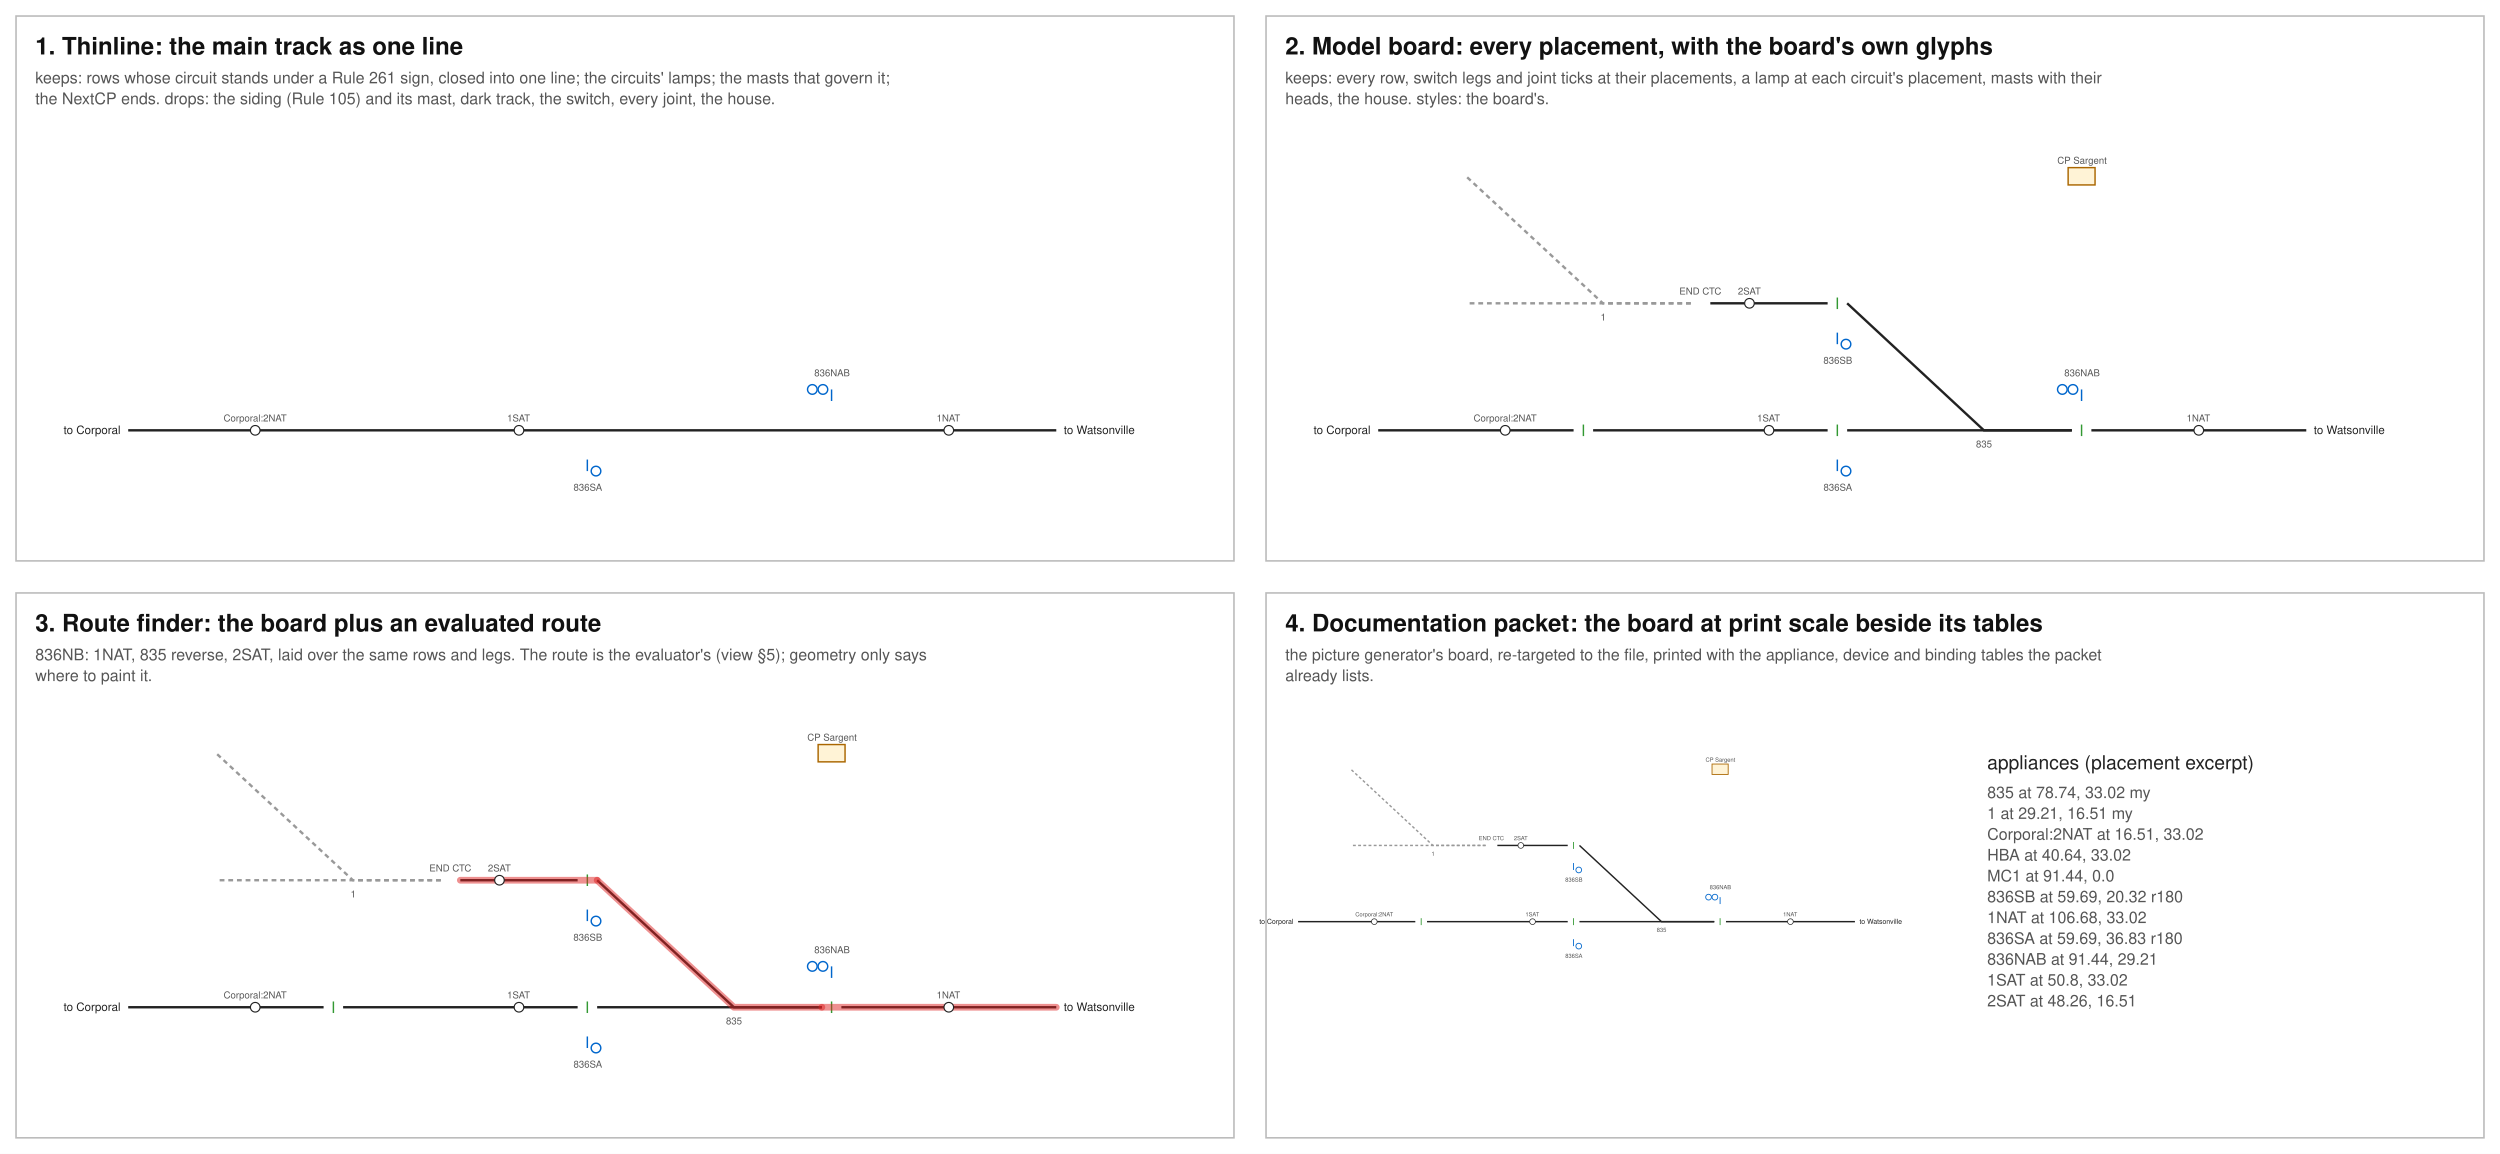
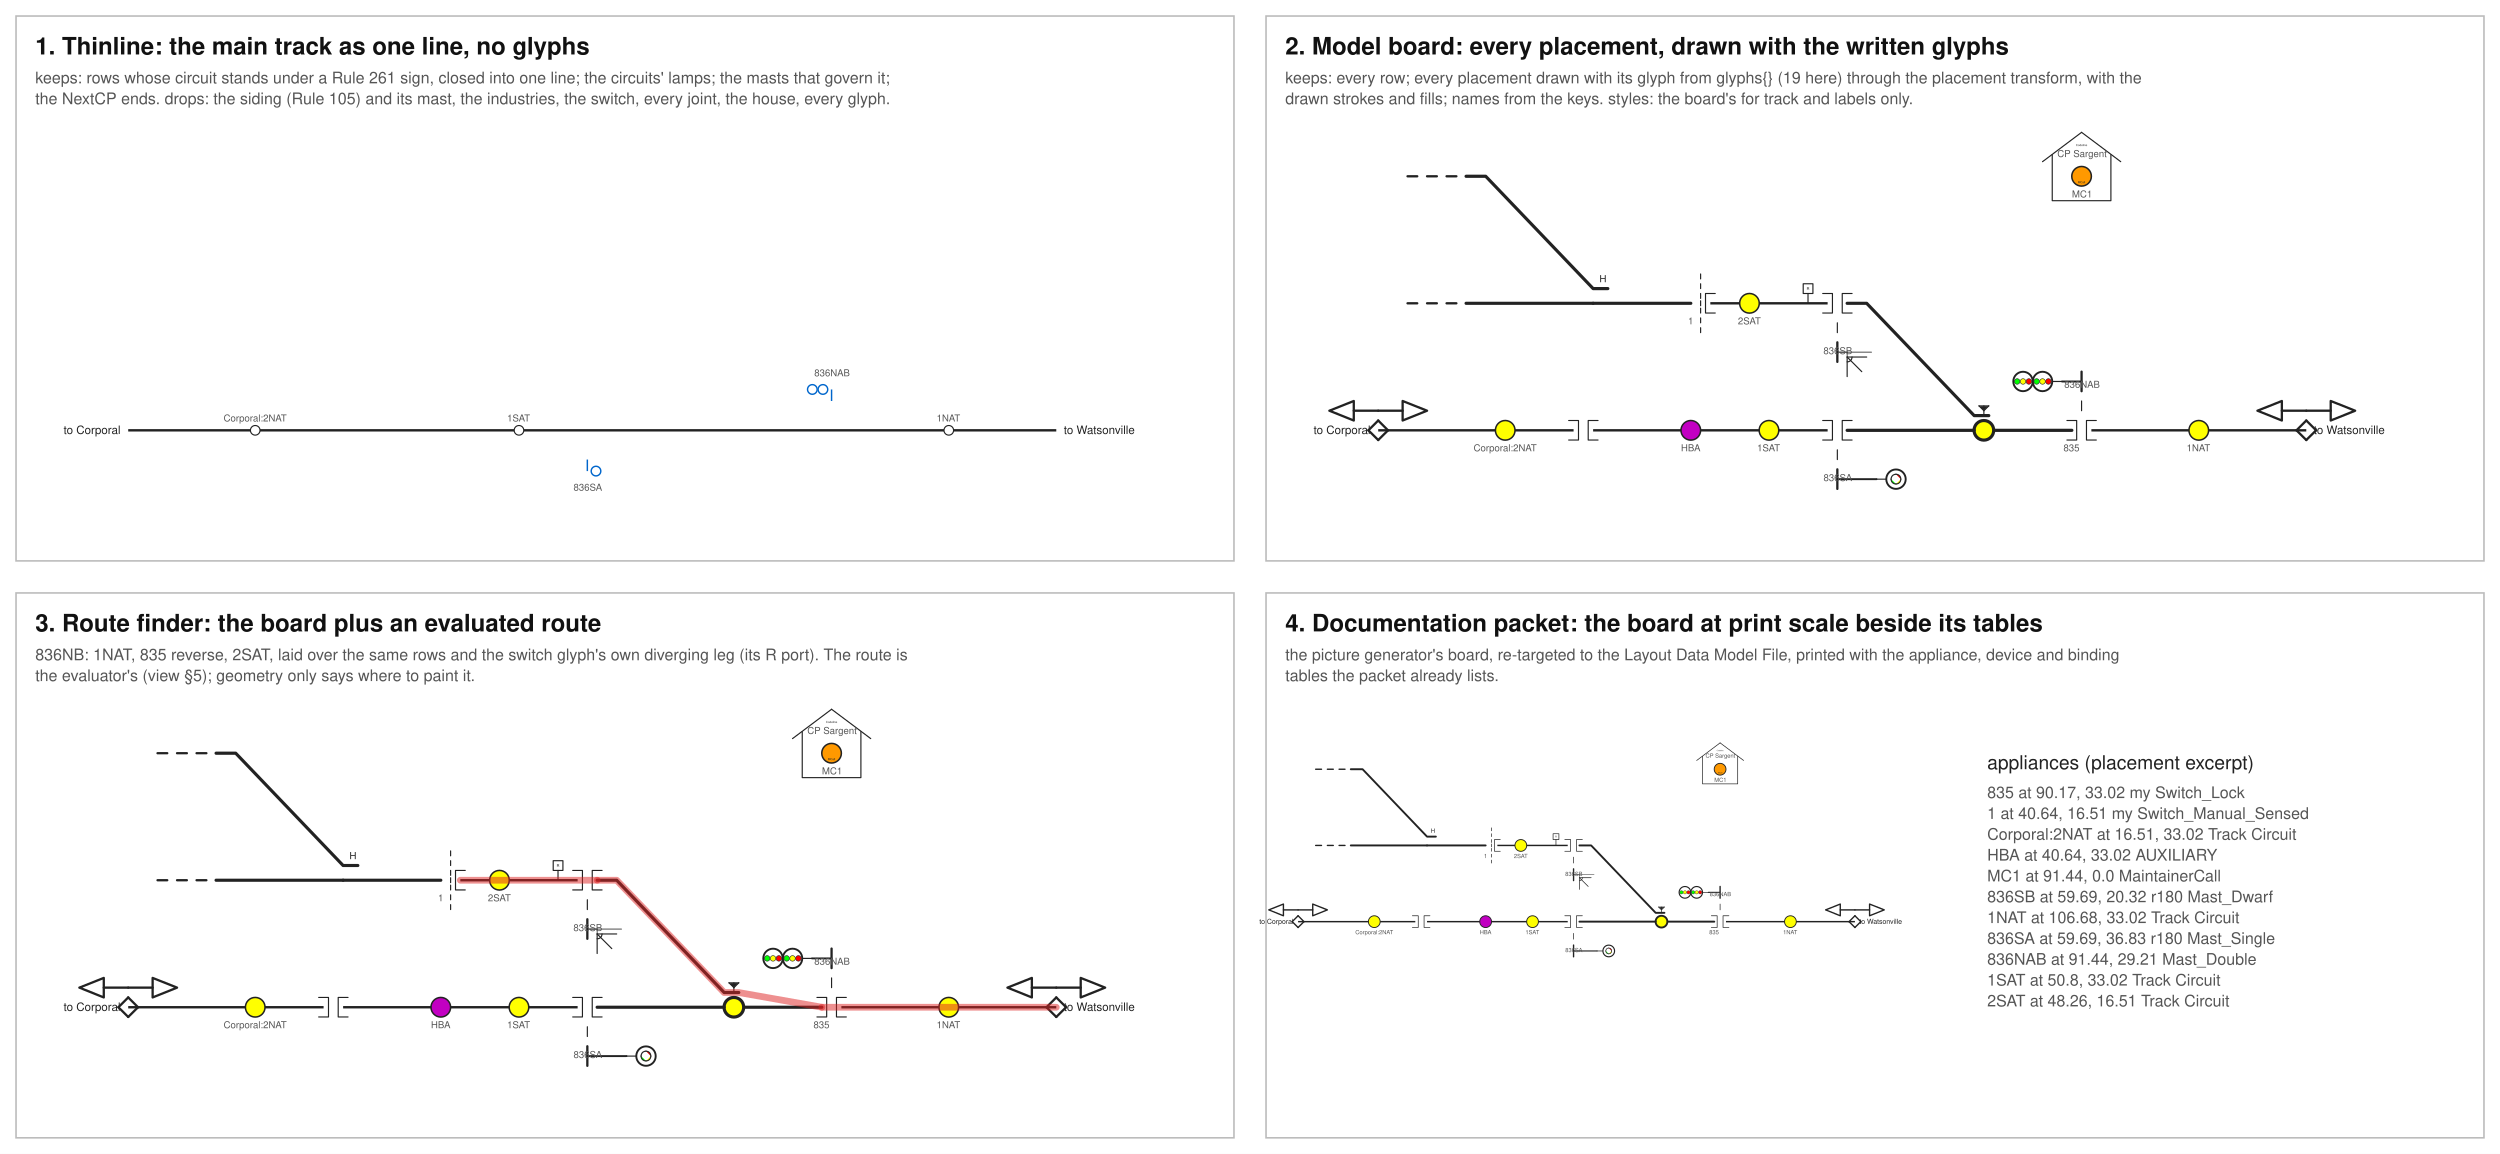
<svg xmlns="http://www.w3.org/2000/svg" width="1560" height="720" viewBox="0 0 1560 720">
  <style>
  text { font-family: Helvetica, Arial, sans-serif; }
  .t { font-size: 12px; fill: #222; }
  .s { font-size: 10px; fill: #555; }
  .h { font-size: 15px; font-weight: bold; fill: #111; }
  .track { stroke: #222; stroke-width: 2.5; fill: none; }
  .dark { stroke: #999; stroke-width: 2.5; stroke-dasharray: 5 4; fill: none; }
  .frame { stroke: #c33; stroke-width: 1; fill: none; stroke-dasharray: 3 3; }
  .glyph { stroke: #06c; stroke-width: 1.5; fill: none; }
  .port { fill: #06c; }
  .house { stroke: #a60; stroke-width: 1.5; fill: #fff3d6; }
  .marker { stroke: #393; stroke-width: 1.5; fill: #fff; }
  .mk { font-size: 9px; fill: #393; font-weight: bold; }
  .lamp { stroke: #222; stroke-width: 1.2; fill: #fff; }
  .route { stroke: #d22; stroke-width: 7; fill: none; opacity: .5; stroke-linecap: round; stroke-linejoin: round; }
  .panel { stroke: #bbb; fill: #fff; }
+   .g { stroke: #222; stroke-width: 1.2; fill: none; stroke-linecap: round; stroke-linejoin: round; }
+   .gf { stroke: #aaa; stroke-width: 1; fill: none; stroke-linecap: round; stroke-linejoin: round; }
</style>
  <rect width="100%" height="100%" fill="white" />
  <g transform="translate(10,10)">
    <rect class="panel" width="760" height="340" />
-     <text class="h" x="12" y="24">1. Thinline: the main track as one line</text>
+     <text class="h" x="12" y="24">1. Thinline: the main track as one line, no glyphs</text>
    <text class="s" x="12" y="42">keeps: rows whose circuit stands under a Rule 261 sign, closed into one line; the circuits' lamps; the masts that govern it;</text>
-     <text class="s" x="12" y="55">the NextCP ends. drops: the siding (Rule 105) and its mast, dark track, the switch, every joint, the house.</text>
+     <text class="s" x="12" y="55">the NextCP ends. drops: the siding (Rule 105) and its mast, the industries, the switch, every joint, the house, every glyph.</text>
    <g transform="translate(70,100) scale(0.6)">
      <polyline class="track" points="0.0,264.2 965.2,264.2" />
      <circle class="lamp" cx="132.1" cy="264.2" r="5" />
      <text class="s" x="132" y="255" text-anchor="middle">Corporal:2NAT</text>
      <circle class="lamp" cx="406.4" cy="264.2" r="5" />
      <text class="s" x="406" y="255" text-anchor="middle">1SAT</text>
      <circle class="lamp" cx="853.4" cy="264.2" r="5" />
      <text class="s" x="853" y="255" text-anchor="middle">1NAT</text>
      <line class="glyph" x1="477.5" y1="294.6" x2="477.5" y2="306.6" />
      <circle class="glyph" cx="486.5" cy="306.6" r="5" />
      <text class="s" x="478" y="327" text-anchor="middle">836SA</text>
      <line class="glyph" x1="731.5" y1="233.7" x2="731.5" y2="221.7" />
      <circle class="glyph" cx="722.5" cy="221.7" r="5" />
      <circle class="glyph" cx="711.5" cy="221.7" r="5" />
      <text class="s" x="732" y="208" text-anchor="middle">836NAB</text>
      <text class="t" x="973" y="268" text-anchor="start">to Watsonville</text>
      <text class="t" x="-8" y="268" text-anchor="end">to Corporal</text>
    </g>
  </g>
  <g transform="translate(790,10)">
    <rect class="panel" width="760" height="340" />
-     <text class="h" x="12" y="24">2. Model board: every placement, with the board's own glyphs</text>
-     <text class="s" x="12" y="42">keeps: every row, switch legs and joint ticks at their placements, a lamp at each circuit's placement, masts with their</text>
-     <text class="s" x="12" y="55">heads, the house. styles: the board's.</text>
+     <text class="h" x="12" y="24">2. Model board: every placement, drawn with the written glyphs</text>
+     <text class="s" x="12" y="42">keeps: every row; every placement drawn with its glyph from glyphs{} (19 here) through the placement transform, with the</text>
+     <text class="s" x="12" y="55">drawn strokes and fills; names from the keys. styles: the board's for track and labels only.</text>
    <g transform="translate(70,100) scale(0.6)">
      <polyline class="track" points="741.7,264.2 965.2,264.2" />
      <polyline class="track" points="345.4,132.1 467.4,132.1" />
      <polyline class="track" points="223.5,264.2 467.4,264.2" />
      <polyline class="track" points="0.0,264.2 203.2,264.2" />
-       <polyline class="track" points="721.4,264.2 487.7,264.2" />
-       <polyline class="track" points="721.4,264.2 629.9,264.2 487.7,132.1" />
-       <text class="s" x="630" y="282" text-anchor="middle">835</text>
-       <polyline class="dark" points="325.1,132.1 91.4,132.1" />
-       <polyline class="dark" points="325.1,132.1 233.7,132.1 91.4,0.0" />
-       <text class="s" x="234" y="150" text-anchor="middle">1</text>
-       <line class="marker" x1="731.5" y1="258.2" x2="731.5" y2="270.2" />
-       <line class="marker" x1="213.4" y1="258.2" x2="213.4" y2="270.2" />
-       <line class="marker" x1="477.5" y1="258.2" x2="477.5" y2="270.2" />
-       <line class="marker" x1="477.5" y1="126.1" x2="477.5" y2="138.1" />
-       <text class="s" x="335" y="123" text-anchor="middle">END CTC</text>
-       <circle class="lamp" cx="132.1" cy="264.2" r="5" />
-       <text class="s" x="132" y="255" text-anchor="middle">Corporal:2NAT</text>
-       <circle class="lamp" cx="406.4" cy="264.2" r="5" />
-       <text class="s" x="406" y="255" text-anchor="middle">1SAT</text>
-       <circle class="lamp" cx="386.1" cy="132.1" r="5" />
-       <text class="s" x="386" y="123" text-anchor="middle">2SAT</text>
-       <circle class="lamp" cx="853.4" cy="264.2" r="5" />
-       <text class="s" x="853" y="255" text-anchor="middle">1NAT</text>
-       <line class="glyph" x1="477.5" y1="162.6" x2="477.5" y2="174.6" />
-       <circle class="glyph" cx="486.5" cy="174.6" r="5" />
-       <text class="s" x="478" y="195" text-anchor="middle">836SB</text>
-       <line class="glyph" x1="477.5" y1="294.6" x2="477.5" y2="306.6" />
-       <circle class="glyph" cx="486.5" cy="306.6" r="5" />
-       <text class="s" x="478" y="327" text-anchor="middle">836SA</text>
-       <line class="glyph" x1="731.5" y1="233.7" x2="731.5" y2="221.7" />
-       <circle class="glyph" cx="722.5" cy="221.7" r="5" />
-       <circle class="glyph" cx="711.5" cy="221.7" r="5" />
-       <text class="s" x="732" y="208" text-anchor="middle">836NAB</text>
-       <rect class="house" x="717.52" y="-9.0" width="28" height="18" />
-       <text class="s" x="732" y="-13" text-anchor="middle">CP Sargent</text>
+       <polyline class="g" points="721.4,264.2 640.1,264.2" style="stroke-width:3.3;" />
+       <polyline class="g" points="635.0,238.8 629.9,243.8" />
+       <polyline class="g" points="629.9,243.8 624.8,238.8" />
+       <polyline class="g" points="629.9,248.9 629.9,238.8" />
+       <circle class="g" cx="629.9" cy="264.2" r="10.2" style="stroke-width:3.3;fill:#ffff00;" />
+       <polyline class="g" points="629.2,242.2 630.7,242.2" />
+       <polyline class="g" points="628.2,241.5 631.4,241.5" />
+       <polyline class="g" points="627.2,240.5 632.4,240.5" />
+       <polyline class="g" points="626.6,239.7 633.4,239.7" />
+       <polyline class="g" points="624.8,238.8 635.0,238.8" />
+       <polyline class="g" points="619.8,264.2 487.7,264.2" style="stroke-width:3.3;" />
+       <polyline class="g" points="487.7,132.1 508.0,132.1 619.8,248.9 635.0,248.9" style="stroke-width:3.3;" />
+       <polyline class="g" points="325.1,132.1 223.5,132.1" style="stroke-width:3.3;" />
+       <polyline class="g" points="223.5,132.1 91.4,132.1" style="stroke-width:3.3;" />
+       <polyline class="g" points="91.4,0.0 111.8,0.0 223.5,116.8 238.8,116.8" style="stroke-width:3.3;" />
+       <text x="233.7" y="110.2" text-anchor="middle" style="font-size:10.2px;fill:#222;stroke:none">H</text>
+       <circle class="g" cx="132.1" cy="264.2" r="10.2" style="stroke-width:1.6;fill:#ffff00;" />
+       <circle class="g" cx="325.1" cy="264.2" r="10.2" style="stroke-width:1.6;fill:#c200c2;" />
+       <circle class="g" cx="731.5" cy="0.0" r="10.2" style="stroke-width:1.6;fill:#ff9900;" />
+       <polyline class="g" points="487.7,182.9 477.5,182.9" />
+       <polyline class="g" points="477.5,193.0 477.5,172.7" style="stroke-width:2.4;" />
+       <polyline class="g" points="487.7,182.9 513.1,182.9" style="stroke-width:0.8;" />
+       <polyline class="g" points="492.8,188.0 492.7,188.5 492.7,189.0 492.5,189.4 492.4,189.9 492.2,190.4 491.9,190.8 491.6,191.2 491.3,191.6 490.9,191.9 490.5,192.2 490.1,192.4 489.6,192.7 489.2,192.8 488.7,192.9 488.2,193.0 487.7,193.0" style="fill:#000000;fill-opacity:0.0;" />
+       <polyline class="g" points="487.7,188.0 508.0,188.0" />
+       <polyline class="g" points="487.7,188.0 502.9,203.2" />
+       <polyline class="g" points="487.7,188.0 487.7,208.3" />
+       <polyline class="g" points="487.7,182.9 487.7,188.0" style="stroke-width:0.8;" />
+       <circle class="g" cx="853.4" cy="264.2" r="10.2" style="stroke-width:1.6;fill:#ffff00;" />
+       <polyline class="g" points="528.3,315.0 518.2,315.0" />
+       <polyline class="g" points="477.5,325.1 477.5,304.8" style="stroke-width:2.4;" />
+       <polyline class="g" points="477.5,315.0 518.2,315.0" style="stroke-width:2.0;" />
+       <circle class="g" cx="538.5" cy="315.0" r="10.1" style="stroke-width:2.0;" />
+       <polyline class="g" points="543.5,315.0 543.5,315.5 543.4,316.0 543.3,316.4 543.1,316.9 542.9,317.4 542.7,317.8 542.4,318.2 542.0,318.6 541.7,318.9 541.3,319.2 540.9,319.4 540.4,319.7 539.9,319.8 539.4,319.9 539.0,320.0 538.5,320.0" style="fill:#ffff00;" />
+       <polyline class="g" points="538.5,320.0 538.0,320.0 537.5,319.9 537.0,319.8 536.5,319.7 536.1,319.4 535.6,319.2 535.2,318.9 534.9,318.6 534.5,318.2 534.2,317.8 534.0,317.4 533.8,316.9 533.6,316.4 533.5,316.0 533.4,315.5 533.4,315.0" style="fill:#00ff00;" />
+       <polyline class="g" points="538.5,309.9 539.0,309.9 539.4,310.0 539.9,310.1 540.4,310.3 540.9,310.5 541.3,310.7 541.7,311.0 542.0,311.4 542.4,311.7 542.7,312.1 542.9,312.6 543.1,313.0 543.3,313.5 543.4,314.0 543.5,314.5 543.5,315.0" style="fill:#ff0000;" />
+       <polyline class="g" points="533.4,315.0 533.4,314.5 533.5,314.0 533.6,313.5 533.8,313.0 534.0,312.6 534.2,312.1 534.5,311.7 534.9,311.4 535.2,311.0 535.6,310.7 536.1,310.5 536.5,310.3 537.0,310.1 537.5,310.0 538.0,309.9 538.5,309.9" />
+       <polyline class="g" points="701.0,213.4 711.2,213.4" />
+       <polyline class="g" points="731.5,203.2 731.5,223.5" style="stroke-width:2.4;" />
+       <polyline class="g" points="731.5,213.4 711.2,213.4" style="stroke-width:2.0;" />
+       <circle class="g" cx="664.5" cy="213.4" r="2.9" style="stroke-width:0.6;fill:#00ff00;" />
+       <circle class="g" cx="670.6" cy="213.4" r="2.9" style="stroke-width:0.6;fill:#ffff00;" />
+       <circle class="g" cx="670.6" cy="213.4" r="10.1" style="stroke-width:2.0;" />
+       <circle class="g" cx="676.7" cy="213.4" r="2.9" style="stroke-width:0.6;fill:#ff0000;" />
+       <circle class="g" cx="684.8" cy="213.4" r="2.9" style="stroke-width:0.6;fill:#00ff00;" />
+       <circle class="g" cx="690.9" cy="213.4" r="2.9" style="stroke-width:0.6;fill:#ffff00;" />
+       <circle class="g" cx="690.9" cy="213.4" r="10.1" style="stroke-width:2.0;" />
+       <circle class="g" cx="697.0" cy="213.4" r="2.9" style="stroke-width:0.6;fill:#ff0000;" />
+       <circle class="g" cx="406.4" cy="264.2" r="10.2" style="stroke-width:1.6;fill:#ffff00;" />
+       <circle class="g" cx="386.1" cy="132.1" r="10.2" style="stroke-width:1.6;fill:#ffff00;" />
+       <polyline class="g" points="731.5,-45.7 772.2,-15.2" />
+       <polyline class="g" points="701.0,-22.4 701.0,25.4 762.0,25.4 762.0,-22.4" />
+       <polyline class="g" points="731.5,-45.7 690.9,-15.2" />
+       <text x="731.5" y="-31.4" text-anchor="middle" style="font-size:3.0px;fill:#222;stroke:none">Codeline</text>
+       <text x="731.5" y="7.2" text-anchor="middle" style="font-size:3.0px;fill:#222;stroke:none">MCall</text>
+       <polyline class="g" points="939.8,254.0 939.8,233.7 914.4,243.8 939.8,254.0" style="stroke-width:2.4;" />
+       <polyline class="g" points="965.2,243.8 939.8,243.8" style="stroke-width:2.4;" />
+       <polyline class="g" points="965.2,243.8 990.6,243.8" style="stroke-width:2.4;" />
+       <polyline class="g" points="990.6,233.7 990.6,254.0 1016.0,243.8 990.6,233.7" style="stroke-width:2.4;" />
+       <polyline class="g" points="955.0,264.2 965.2,274.3" style="stroke-width:2.4;" />
+       <polyline class="g" points="965.2,254.0 955.0,264.2" style="stroke-width:2.4;" />
+       <polyline class="g" points="965.2,254.0 975.4,264.2" style="stroke-width:2.4;" />
+       <polyline class="g" points="975.4,264.2 965.2,274.3" style="stroke-width:2.4;" />
+       <polyline class="g" points="442.0,111.8 452.1,111.8 452.1,121.9 442.0,121.9 442.0,111.8" />
+       <polyline class="g" points="447.0,132.1 447.0,121.9" />
+       <text x="447.0" y="118.3" text-anchor="middle" style="font-size:4.1px;fill:#222;stroke:none">R</text>
+       <polyline class="g" points="716.3,254.0 726.4,254.0 726.4,274.3 716.3,274.3" />
+       <polyline class="g" points="746.8,254.0 736.6,254.0 736.6,274.3 746.8,274.3" />
+       <polyline class="g" points="731.5,233.7 731.5,243.8" />
+       <polyline class="g" points="30.5,132.1 40.6,132.1" style="stroke-width:2.4;" />
+       <polyline class="g" points="50.8,132.1 61.0,132.1" style="stroke-width:2.4;" />
+       <polyline class="g" points="71.1,132.1 81.3,132.1" style="stroke-width:2.4;" />
+       <polyline class="g" points="198.1,254.0 208.3,254.0 208.3,274.3 198.1,274.3" />
+       <polyline class="g" points="228.6,254.0 218.4,254.0 218.4,274.3 228.6,274.3" />
+       <polyline class="g" points="492.8,274.3 482.6,274.3 482.6,254.0 492.8,254.0" />
+       <polyline class="g" points="462.3,274.3 472.4,274.3 472.4,254.0 462.3,254.0" />
+       <polyline class="g" points="477.5,294.6 477.5,284.5" />
+       <polyline class="g" points="492.8,142.2 482.6,142.2 482.6,121.9 492.8,121.9" />
+       <polyline class="g" points="462.3,142.2 472.4,142.2 472.4,121.9 462.3,121.9" />
+       <polyline class="g" points="477.5,162.6 477.5,152.4" />
+       <polyline class="g" points="-10.2,264.2 0.0,274.3" style="stroke-width:2.4;" />
+       <polyline class="g" points="0.0,254.0 -10.2,264.2" style="stroke-width:2.4;" />
+       <polyline class="g" points="0.0,254.0 10.2,264.2" style="stroke-width:2.4;" />
+       <polyline class="g" points="10.2,264.2 0.0,274.3" style="stroke-width:2.4;" />
+       <polyline class="g" points="-25.4,254.0 -25.4,233.7 -50.8,243.8 -25.4,254.0" style="stroke-width:2.4;" />
+       <polyline class="g" points="0.0,243.8 -25.4,243.8" style="stroke-width:2.4;" />
+       <polyline class="g" points="0.0,243.8 25.4,243.8" style="stroke-width:2.4;" />
+       <polyline class="g" points="25.4,233.7 25.4,254.0 50.8,243.8 25.4,233.7" style="stroke-width:2.4;" />
+       <polyline class="g" points="335.3,101.6 335.3,106.7" />
+       <polyline class="g" points="335.3,111.8 335.3,116.8" />
+       <polyline class="g" points="335.3,121.9 335.3,127.0" />
+       <polyline class="g" points="335.3,129.5 335.3,134.6" />
+       <polyline class="g" points="335.3,137.2 335.3,142.2" />
+       <polyline class="g" points="335.3,147.3 335.3,152.4" />
+       <polyline class="g" points="335.3,157.5 335.3,162.6" />
+       <polyline class="g" points="350.5,121.9 340.4,121.9 340.4,142.2 350.5,142.2" />
+       <polyline class="g" points="30.5,0.0 40.6,0.0" style="stroke-width:2.4;" />
+       <polyline class="g" points="50.8,0.0 61.0,0.0" style="stroke-width:2.4;" />
+       <polyline class="g" points="71.1,0.0 81.3,0.0" style="stroke-width:2.4;" />
+       <text class="s" x="721" y="286" text-anchor="middle">835</text>
+       <text class="s" x="325" y="154" text-anchor="middle">1</text>
+       <text class="s" x="132" y="286" text-anchor="middle">Corporal:2NAT</text>
+       <text class="s" x="325" y="286" text-anchor="middle">HBA</text>
+       <text class="s" x="732" y="22" text-anchor="middle">MC1</text>
+       <text class="s" x="478" y="185" text-anchor="middle">836SB</text>
+       <text class="s" x="853" y="286" text-anchor="middle">1NAT</text>
+       <text class="s" x="478" y="317" text-anchor="middle">836SA</text>
+       <text class="s" x="732" y="220" text-anchor="middle">836NAB</text>
+       <text class="s" x="406" y="286" text-anchor="middle">1SAT</text>
+       <text class="s" x="386" y="154" text-anchor="middle">2SAT</text>
+       <text class="s" x="732" y="-20" text-anchor="middle">CP Sargent</text>
      <text class="t" x="973" y="268" text-anchor="start">to Watsonville</text>
      <text class="t" x="-8" y="268" text-anchor="end">to Corporal</text>
    </g>
  </g>
  <g transform="translate(10,370)">
    <rect class="panel" width="760" height="340" />
    <text class="h" x="12" y="24">3. Route finder: the board plus an evaluated route</text>
-     <text class="s" x="12" y="42">836NB: 1NAT, 835 reverse, 2SAT, laid over the same rows and legs. The route is the evaluator's (view §5); geometry only says</text>
-     <text class="s" x="12" y="55">where to paint it.</text>
+     <text class="s" x="12" y="42">836NB: 1NAT, 835 reverse, 2SAT, laid over the same rows and the switch glyph's own diverging leg (its R port). The route is</text>
+     <text class="s" x="12" y="55">the evaluator's (view §5); geometry only says where to paint it.</text>
    <g transform="translate(70,100) scale(0.6)">
      <polyline class="track" points="741.7,264.2 965.2,264.2" />
      <polyline class="track" points="345.4,132.1 467.4,132.1" />
      <polyline class="track" points="223.5,264.2 467.4,264.2" />
      <polyline class="track" points="0.0,264.2 203.2,264.2" />
-       <polyline class="track" points="721.4,264.2 487.7,264.2" />
-       <polyline class="track" points="721.4,264.2 629.9,264.2 487.7,132.1" />
-       <text class="s" x="630" y="282" text-anchor="middle">835</text>
-       <polyline class="dark" points="325.1,132.1 91.4,132.1" />
-       <polyline class="dark" points="325.1,132.1 233.7,132.1 91.4,0.0" />
-       <text class="s" x="234" y="150" text-anchor="middle">1</text>
-       <line class="marker" x1="731.5" y1="258.2" x2="731.5" y2="270.2" />
-       <line class="marker" x1="213.4" y1="258.2" x2="213.4" y2="270.2" />
-       <line class="marker" x1="477.5" y1="258.2" x2="477.5" y2="270.2" />
-       <line class="marker" x1="477.5" y1="126.1" x2="477.5" y2="138.1" />
-       <text class="s" x="335" y="123" text-anchor="middle">END CTC</text>
+       <polyline class="g" points="721.4,264.2 640.1,264.2" style="stroke-width:3.3;" />
+       <polyline class="g" points="635.0,238.8 629.9,243.8" />
+       <polyline class="g" points="629.9,243.8 624.8,238.8" />
+       <polyline class="g" points="629.9,248.9 629.9,238.8" />
+       <circle class="g" cx="629.9" cy="264.2" r="10.2" style="stroke-width:3.3;fill:#ffff00;" />
+       <polyline class="g" points="629.2,242.2 630.7,242.2" />
+       <polyline class="g" points="628.2,241.5 631.4,241.5" />
+       <polyline class="g" points="627.2,240.5 632.4,240.5" />
+       <polyline class="g" points="626.6,239.7 633.4,239.7" />
+       <polyline class="g" points="624.8,238.8 635.0,238.8" />
+       <polyline class="g" points="619.8,264.2 487.7,264.2" style="stroke-width:3.3;" />
+       <polyline class="g" points="487.7,132.1 508.0,132.1 619.8,248.9 635.0,248.9" style="stroke-width:3.3;" />
+       <polyline class="g" points="325.1,132.1 223.5,132.1" style="stroke-width:3.3;" />
+       <polyline class="g" points="223.5,132.1 91.4,132.1" style="stroke-width:3.3;" />
+       <polyline class="g" points="91.4,0.0 111.8,0.0 223.5,116.8 238.8,116.8" style="stroke-width:3.3;" />
+       <text x="233.7" y="110.2" text-anchor="middle" style="font-size:10.2px;fill:#222;stroke:none">H</text>
+       <circle class="g" cx="132.1" cy="264.2" r="10.2" style="stroke-width:1.6;fill:#ffff00;" />
+       <circle class="g" cx="325.1" cy="264.2" r="10.2" style="stroke-width:1.6;fill:#c200c2;" />
+       <circle class="g" cx="731.5" cy="0.0" r="10.2" style="stroke-width:1.6;fill:#ff9900;" />
+       <polyline class="g" points="487.7,182.9 477.5,182.9" />
+       <polyline class="g" points="477.5,193.0 477.5,172.7" style="stroke-width:2.4;" />
+       <polyline class="g" points="487.7,182.9 513.1,182.9" style="stroke-width:0.8;" />
+       <polyline class="g" points="492.8,188.0 492.7,188.5 492.7,189.0 492.5,189.4 492.4,189.9 492.2,190.4 491.9,190.8 491.6,191.2 491.3,191.6 490.9,191.9 490.5,192.2 490.1,192.4 489.6,192.7 489.2,192.8 488.7,192.9 488.2,193.0 487.7,193.0" style="fill:#000000;fill-opacity:0.0;" />
+       <polyline class="g" points="487.7,188.0 508.0,188.0" />
+       <polyline class="g" points="487.7,188.0 502.9,203.2" />
+       <polyline class="g" points="487.7,188.0 487.7,208.3" />
+       <polyline class="g" points="487.7,182.9 487.7,188.0" style="stroke-width:0.8;" />
+       <circle class="g" cx="853.4" cy="264.2" r="10.2" style="stroke-width:1.6;fill:#ffff00;" />
+       <polyline class="g" points="528.3,315.0 518.2,315.0" />
+       <polyline class="g" points="477.5,325.1 477.5,304.8" style="stroke-width:2.4;" />
+       <polyline class="g" points="477.5,315.0 518.2,315.0" style="stroke-width:2.0;" />
+       <circle class="g" cx="538.5" cy="315.0" r="10.1" style="stroke-width:2.0;" />
+       <polyline class="g" points="543.5,315.0 543.5,315.5 543.4,316.0 543.3,316.4 543.1,316.9 542.9,317.4 542.7,317.8 542.4,318.2 542.0,318.6 541.7,318.9 541.3,319.2 540.9,319.4 540.4,319.7 539.9,319.8 539.4,319.9 539.0,320.0 538.5,320.0" style="fill:#ffff00;" />
+       <polyline class="g" points="538.5,320.0 538.0,320.0 537.5,319.9 537.0,319.8 536.5,319.7 536.1,319.4 535.6,319.2 535.2,318.9 534.9,318.6 534.5,318.2 534.2,317.8 534.0,317.4 533.8,316.9 533.6,316.4 533.5,316.0 533.4,315.5 533.4,315.0" style="fill:#00ff00;" />
+       <polyline class="g" points="538.5,309.9 539.0,309.9 539.4,310.0 539.9,310.1 540.4,310.3 540.9,310.5 541.3,310.7 541.7,311.0 542.0,311.4 542.4,311.7 542.7,312.1 542.9,312.6 543.1,313.0 543.3,313.5 543.4,314.0 543.5,314.5 543.5,315.0" style="fill:#ff0000;" />
+       <polyline class="g" points="533.4,315.0 533.4,314.5 533.5,314.0 533.6,313.5 533.8,313.0 534.0,312.6 534.2,312.1 534.5,311.7 534.9,311.4 535.2,311.0 535.6,310.7 536.1,310.5 536.5,310.3 537.0,310.1 537.5,310.0 538.0,309.9 538.5,309.9" />
+       <polyline class="g" points="701.0,213.4 711.2,213.4" />
+       <polyline class="g" points="731.5,203.2 731.5,223.5" style="stroke-width:2.4;" />
+       <polyline class="g" points="731.5,213.4 711.2,213.4" style="stroke-width:2.0;" />
+       <circle class="g" cx="664.5" cy="213.4" r="2.9" style="stroke-width:0.6;fill:#00ff00;" />
+       <circle class="g" cx="670.6" cy="213.4" r="2.9" style="stroke-width:0.6;fill:#ffff00;" />
+       <circle class="g" cx="670.6" cy="213.4" r="10.1" style="stroke-width:2.0;" />
+       <circle class="g" cx="676.7" cy="213.4" r="2.9" style="stroke-width:0.6;fill:#ff0000;" />
+       <circle class="g" cx="684.8" cy="213.4" r="2.9" style="stroke-width:0.6;fill:#00ff00;" />
+       <circle class="g" cx="690.9" cy="213.4" r="2.9" style="stroke-width:0.6;fill:#ffff00;" />
+       <circle class="g" cx="690.9" cy="213.4" r="10.1" style="stroke-width:2.0;" />
+       <circle class="g" cx="697.0" cy="213.4" r="2.9" style="stroke-width:0.6;fill:#ff0000;" />
+       <circle class="g" cx="406.4" cy="264.2" r="10.2" style="stroke-width:1.6;fill:#ffff00;" />
+       <circle class="g" cx="386.1" cy="132.1" r="10.2" style="stroke-width:1.6;fill:#ffff00;" />
+       <polyline class="g" points="731.5,-45.7 772.2,-15.2" />
+       <polyline class="g" points="701.0,-22.4 701.0,25.4 762.0,25.4 762.0,-22.4" />
+       <polyline class="g" points="731.5,-45.7 690.9,-15.2" />
+       <text x="731.5" y="-31.4" text-anchor="middle" style="font-size:3.0px;fill:#222;stroke:none">Codeline</text>
+       <text x="731.5" y="7.2" text-anchor="middle" style="font-size:3.0px;fill:#222;stroke:none">MCall</text>
+       <polyline class="g" points="939.8,254.0 939.8,233.7 914.4,243.8 939.8,254.0" style="stroke-width:2.4;" />
+       <polyline class="g" points="965.2,243.8 939.8,243.8" style="stroke-width:2.4;" />
+       <polyline class="g" points="965.2,243.8 990.6,243.8" style="stroke-width:2.4;" />
+       <polyline class="g" points="990.6,233.7 990.6,254.0 1016.0,243.8 990.6,233.7" style="stroke-width:2.4;" />
+       <polyline class="g" points="955.0,264.2 965.2,274.3" style="stroke-width:2.4;" />
+       <polyline class="g" points="965.2,254.0 955.0,264.2" style="stroke-width:2.4;" />
+       <polyline class="g" points="965.2,254.0 975.4,264.2" style="stroke-width:2.4;" />
+       <polyline class="g" points="975.4,264.2 965.2,274.3" style="stroke-width:2.4;" />
+       <polyline class="g" points="442.0,111.8 452.1,111.8 452.1,121.9 442.0,121.9 442.0,111.8" />
+       <polyline class="g" points="447.0,132.1 447.0,121.9" />
+       <text x="447.0" y="118.3" text-anchor="middle" style="font-size:4.1px;fill:#222;stroke:none">R</text>
+       <polyline class="g" points="716.3,254.0 726.4,254.0 726.4,274.3 716.3,274.3" />
+       <polyline class="g" points="746.8,254.0 736.6,254.0 736.6,274.3 746.8,274.3" />
+       <polyline class="g" points="731.5,233.7 731.5,243.8" />
+       <polyline class="g" points="30.5,132.1 40.6,132.1" style="stroke-width:2.4;" />
+       <polyline class="g" points="50.8,132.1 61.0,132.1" style="stroke-width:2.4;" />
+       <polyline class="g" points="71.1,132.1 81.3,132.1" style="stroke-width:2.4;" />
+       <polyline class="g" points="198.1,254.0 208.3,254.0 208.3,274.3 198.1,274.3" />
+       <polyline class="g" points="228.6,254.0 218.4,254.0 218.4,274.3 228.6,274.3" />
+       <polyline class="g" points="492.8,274.3 482.6,274.3 482.6,254.0 492.8,254.0" />
+       <polyline class="g" points="462.3,274.3 472.4,274.3 472.4,254.0 462.3,254.0" />
+       <polyline class="g" points="477.5,294.6 477.5,284.5" />
+       <polyline class="g" points="492.8,142.2 482.6,142.2 482.6,121.9 492.8,121.9" />
+       <polyline class="g" points="462.3,142.2 472.4,142.2 472.4,121.9 462.3,121.9" />
+       <polyline class="g" points="477.5,162.6 477.5,152.4" />
+       <polyline class="g" points="-10.2,264.2 0.0,274.3" style="stroke-width:2.4;" />
+       <polyline class="g" points="0.0,254.0 -10.2,264.2" style="stroke-width:2.4;" />
+       <polyline class="g" points="0.0,254.0 10.2,264.2" style="stroke-width:2.4;" />
+       <polyline class="g" points="10.2,264.2 0.0,274.3" style="stroke-width:2.4;" />
+       <polyline class="g" points="-25.4,254.0 -25.4,233.7 -50.8,243.8 -25.4,254.0" style="stroke-width:2.4;" />
+       <polyline class="g" points="0.0,243.8 -25.4,243.8" style="stroke-width:2.4;" />
+       <polyline class="g" points="0.0,243.8 25.4,243.8" style="stroke-width:2.4;" />
+       <polyline class="g" points="25.4,233.7 25.4,254.0 50.8,243.8 25.4,233.7" style="stroke-width:2.4;" />
+       <polyline class="g" points="335.3,101.6 335.3,106.7" />
+       <polyline class="g" points="335.3,111.8 335.3,116.8" />
+       <polyline class="g" points="335.3,121.9 335.3,127.0" />
+       <polyline class="g" points="335.3,129.5 335.3,134.6" />
+       <polyline class="g" points="335.3,137.2 335.3,142.2" />
+       <polyline class="g" points="335.3,147.3 335.3,152.4" />
+       <polyline class="g" points="335.3,157.5 335.3,162.6" />
+       <polyline class="g" points="350.5,121.9 340.4,121.9 340.4,142.2 350.5,142.2" />
+       <polyline class="g" points="30.5,0.0 40.6,0.0" style="stroke-width:2.4;" />
+       <polyline class="g" points="50.8,0.0 61.0,0.0" style="stroke-width:2.4;" />
+       <polyline class="g" points="71.1,0.0 81.3,0.0" style="stroke-width:2.4;" />
      <polyline class="route" points="965.2,264.2 721.4,264.2" />
-       <polyline class="route" points="721.4,264.2 629.9,264.2 487.7,132.1" />
+       <polyline class="route" points="721.4,264.2 635.0,248.9 619.8,248.9 508.0,132.1 487.7,132.1" />
      <polyline class="route" points="487.7,132.1 345.4,132.1" />
-       <circle class="lamp" cx="132.1" cy="264.2" r="5" />
-       <text class="s" x="132" y="255" text-anchor="middle">Corporal:2NAT</text>
-       <circle class="lamp" cx="406.4" cy="264.2" r="5" />
-       <text class="s" x="406" y="255" text-anchor="middle">1SAT</text>
-       <circle class="lamp" cx="386.1" cy="132.1" r="5" />
-       <text class="s" x="386" y="123" text-anchor="middle">2SAT</text>
-       <circle class="lamp" cx="853.4" cy="264.2" r="5" />
-       <text class="s" x="853" y="255" text-anchor="middle">1NAT</text>
-       <line class="glyph" x1="477.5" y1="162.6" x2="477.5" y2="174.6" />
-       <circle class="glyph" cx="486.5" cy="174.6" r="5" />
-       <text class="s" x="478" y="195" text-anchor="middle">836SB</text>
-       <line class="glyph" x1="477.5" y1="294.6" x2="477.5" y2="306.6" />
-       <circle class="glyph" cx="486.5" cy="306.6" r="5" />
-       <text class="s" x="478" y="327" text-anchor="middle">836SA</text>
-       <line class="glyph" x1="731.5" y1="233.7" x2="731.5" y2="221.7" />
-       <circle class="glyph" cx="722.5" cy="221.7" r="5" />
-       <circle class="glyph" cx="711.5" cy="221.7" r="5" />
-       <text class="s" x="732" y="208" text-anchor="middle">836NAB</text>
-       <rect class="house" x="717.52" y="-9.0" width="28" height="18" />
-       <text class="s" x="732" y="-13" text-anchor="middle">CP Sargent</text>
+       <text class="s" x="721" y="286" text-anchor="middle">835</text>
+       <text class="s" x="325" y="154" text-anchor="middle">1</text>
+       <text class="s" x="132" y="286" text-anchor="middle">Corporal:2NAT</text>
+       <text class="s" x="325" y="286" text-anchor="middle">HBA</text>
+       <text class="s" x="732" y="22" text-anchor="middle">MC1</text>
+       <text class="s" x="478" y="185" text-anchor="middle">836SB</text>
+       <text class="s" x="853" y="286" text-anchor="middle">1NAT</text>
+       <text class="s" x="478" y="317" text-anchor="middle">836SA</text>
+       <text class="s" x="732" y="220" text-anchor="middle">836NAB</text>
+       <text class="s" x="406" y="286" text-anchor="middle">1SAT</text>
+       <text class="s" x="386" y="154" text-anchor="middle">2SAT</text>
+       <text class="s" x="732" y="-20" text-anchor="middle">CP Sargent</text>
      <text class="t" x="973" y="268" text-anchor="start">to Watsonville</text>
      <text class="t" x="-8" y="268" text-anchor="end">to Corporal</text>
    </g>
  </g>
  <g transform="translate(790,370)">
    <rect class="panel" width="760" height="340" />
    <text class="h" x="12" y="24">4. Documentation packet: the board at print scale beside its tables</text>
-     <text class="s" x="12" y="42">the picture generator's board, re-targeted to the file, printed with the appliance, device and binding tables the packet</text>
-     <text class="s" x="12" y="55">already lists.</text>
+     <text class="s" x="12" y="42">the picture generator's board, re-targeted to the Layout Data Model File, printed with the appliance, device and binding</text>
+     <text class="s" x="12" y="55">tables the packet already lists.</text>
    <g transform="translate(20,110) scale(0.36)">
      <polyline class="track" points="741.7,264.2 965.2,264.2" />
      <polyline class="track" points="345.4,132.1 467.4,132.1" />
      <polyline class="track" points="223.5,264.2 467.4,264.2" />
      <polyline class="track" points="0.0,264.2 203.2,264.2" />
-       <polyline class="track" points="721.4,264.2 487.7,264.2" />
-       <polyline class="track" points="721.4,264.2 629.9,264.2 487.7,132.1" />
-       <text class="s" x="630" y="282" text-anchor="middle">835</text>
-       <polyline class="dark" points="325.1,132.1 91.4,132.1" />
-       <polyline class="dark" points="325.1,132.1 233.7,132.1 91.4,0.0" />
-       <text class="s" x="234" y="150" text-anchor="middle">1</text>
-       <line class="marker" x1="731.5" y1="258.2" x2="731.5" y2="270.2" />
-       <line class="marker" x1="213.4" y1="258.2" x2="213.4" y2="270.2" />
-       <line class="marker" x1="477.5" y1="258.2" x2="477.5" y2="270.2" />
-       <line class="marker" x1="477.5" y1="126.1" x2="477.5" y2="138.1" />
-       <text class="s" x="335" y="123" text-anchor="middle">END CTC</text>
-       <circle class="lamp" cx="132.1" cy="264.2" r="5" />
-       <text class="s" x="132" y="255" text-anchor="middle">Corporal:2NAT</text>
-       <circle class="lamp" cx="406.4" cy="264.2" r="5" />
-       <text class="s" x="406" y="255" text-anchor="middle">1SAT</text>
-       <circle class="lamp" cx="386.1" cy="132.1" r="5" />
-       <text class="s" x="386" y="123" text-anchor="middle">2SAT</text>
-       <circle class="lamp" cx="853.4" cy="264.2" r="5" />
-       <text class="s" x="853" y="255" text-anchor="middle">1NAT</text>
-       <line class="glyph" x1="477.5" y1="162.6" x2="477.5" y2="174.6" />
-       <circle class="glyph" cx="486.5" cy="174.6" r="5" />
-       <text class="s" x="478" y="195" text-anchor="middle">836SB</text>
-       <line class="glyph" x1="477.5" y1="294.6" x2="477.5" y2="306.6" />
-       <circle class="glyph" cx="486.5" cy="306.6" r="5" />
-       <text class="s" x="478" y="327" text-anchor="middle">836SA</text>
-       <line class="glyph" x1="731.5" y1="233.7" x2="731.5" y2="221.7" />
-       <circle class="glyph" cx="722.5" cy="221.7" r="5" />
-       <circle class="glyph" cx="711.5" cy="221.7" r="5" />
-       <text class="s" x="732" y="208" text-anchor="middle">836NAB</text>
-       <rect class="house" x="717.52" y="-9.0" width="28" height="18" />
-       <text class="s" x="732" y="-13" text-anchor="middle">CP Sargent</text>
+       <polyline class="g" points="721.4,264.2 640.1,264.2" style="stroke-width:3.3;" />
+       <polyline class="g" points="635.0,238.8 629.9,243.8" />
+       <polyline class="g" points="629.9,243.8 624.8,238.8" />
+       <polyline class="g" points="629.9,248.9 629.9,238.8" />
+       <circle class="g" cx="629.9" cy="264.2" r="10.2" style="stroke-width:3.3;fill:#ffff00;" />
+       <polyline class="g" points="629.2,242.2 630.7,242.2" />
+       <polyline class="g" points="628.2,241.5 631.4,241.5" />
+       <polyline class="g" points="627.2,240.5 632.4,240.5" />
+       <polyline class="g" points="626.6,239.7 633.4,239.7" />
+       <polyline class="g" points="624.8,238.8 635.0,238.8" />
+       <polyline class="g" points="619.8,264.2 487.7,264.2" style="stroke-width:3.3;" />
+       <polyline class="g" points="487.7,132.1 508.0,132.1 619.8,248.9 635.0,248.9" style="stroke-width:3.3;" />
+       <polyline class="g" points="325.1,132.1 223.5,132.1" style="stroke-width:3.3;" />
+       <polyline class="g" points="223.5,132.1 91.4,132.1" style="stroke-width:3.3;" />
+       <polyline class="g" points="91.4,0.0 111.8,0.0 223.5,116.8 238.8,116.8" style="stroke-width:3.3;" />
+       <text x="233.7" y="110.2" text-anchor="middle" style="font-size:10.2px;fill:#222;stroke:none">H</text>
+       <circle class="g" cx="132.1" cy="264.2" r="10.2" style="stroke-width:1.6;fill:#ffff00;" />
+       <circle class="g" cx="325.1" cy="264.2" r="10.2" style="stroke-width:1.6;fill:#c200c2;" />
+       <circle class="g" cx="731.5" cy="0.0" r="10.2" style="stroke-width:1.6;fill:#ff9900;" />
+       <polyline class="g" points="487.7,182.9 477.5,182.9" />
+       <polyline class="g" points="477.5,193.0 477.5,172.7" style="stroke-width:2.4;" />
+       <polyline class="g" points="487.7,182.9 513.1,182.9" style="stroke-width:0.8;" />
+       <polyline class="g" points="492.8,188.0 492.7,188.5 492.7,189.0 492.5,189.4 492.4,189.9 492.2,190.4 491.9,190.8 491.6,191.2 491.3,191.6 490.9,191.9 490.5,192.2 490.1,192.4 489.6,192.7 489.2,192.8 488.7,192.9 488.2,193.0 487.7,193.0" style="fill:#000000;fill-opacity:0.0;" />
+       <polyline class="g" points="487.7,188.0 508.0,188.0" />
+       <polyline class="g" points="487.7,188.0 502.9,203.2" />
+       <polyline class="g" points="487.7,188.0 487.7,208.3" />
+       <polyline class="g" points="487.7,182.9 487.7,188.0" style="stroke-width:0.8;" />
+       <circle class="g" cx="853.4" cy="264.2" r="10.2" style="stroke-width:1.6;fill:#ffff00;" />
+       <polyline class="g" points="528.3,315.0 518.2,315.0" />
+       <polyline class="g" points="477.5,325.1 477.5,304.8" style="stroke-width:2.4;" />
+       <polyline class="g" points="477.5,315.0 518.2,315.0" style="stroke-width:2.0;" />
+       <circle class="g" cx="538.5" cy="315.0" r="10.1" style="stroke-width:2.0;" />
+       <polyline class="g" points="543.5,315.0 543.5,315.5 543.4,316.0 543.3,316.4 543.1,316.9 542.9,317.4 542.7,317.8 542.4,318.2 542.0,318.6 541.7,318.9 541.3,319.2 540.9,319.4 540.4,319.7 539.9,319.8 539.4,319.9 539.0,320.0 538.5,320.0" style="fill:#ffff00;" />
+       <polyline class="g" points="538.5,320.0 538.0,320.0 537.5,319.9 537.0,319.8 536.5,319.7 536.1,319.4 535.6,319.2 535.2,318.9 534.9,318.6 534.5,318.2 534.2,317.8 534.0,317.4 533.8,316.9 533.6,316.4 533.5,316.0 533.4,315.5 533.4,315.0" style="fill:#00ff00;" />
+       <polyline class="g" points="538.5,309.9 539.0,309.9 539.4,310.0 539.9,310.1 540.4,310.3 540.9,310.5 541.3,310.7 541.7,311.0 542.0,311.4 542.4,311.7 542.7,312.1 542.9,312.6 543.1,313.0 543.3,313.5 543.4,314.0 543.5,314.5 543.5,315.0" style="fill:#ff0000;" />
+       <polyline class="g" points="533.4,315.0 533.4,314.5 533.5,314.0 533.6,313.5 533.8,313.0 534.0,312.6 534.2,312.1 534.5,311.7 534.9,311.4 535.2,311.0 535.6,310.7 536.1,310.5 536.5,310.3 537.0,310.1 537.5,310.0 538.0,309.9 538.5,309.9" />
+       <polyline class="g" points="701.0,213.4 711.2,213.4" />
+       <polyline class="g" points="731.5,203.2 731.5,223.5" style="stroke-width:2.4;" />
+       <polyline class="g" points="731.5,213.4 711.2,213.4" style="stroke-width:2.0;" />
+       <circle class="g" cx="664.5" cy="213.4" r="2.9" style="stroke-width:0.6;fill:#00ff00;" />
+       <circle class="g" cx="670.6" cy="213.4" r="2.9" style="stroke-width:0.6;fill:#ffff00;" />
+       <circle class="g" cx="670.6" cy="213.4" r="10.1" style="stroke-width:2.0;" />
+       <circle class="g" cx="676.7" cy="213.4" r="2.9" style="stroke-width:0.6;fill:#ff0000;" />
+       <circle class="g" cx="684.8" cy="213.4" r="2.9" style="stroke-width:0.6;fill:#00ff00;" />
+       <circle class="g" cx="690.9" cy="213.4" r="2.9" style="stroke-width:0.6;fill:#ffff00;" />
+       <circle class="g" cx="690.9" cy="213.4" r="10.1" style="stroke-width:2.0;" />
+       <circle class="g" cx="697.0" cy="213.4" r="2.9" style="stroke-width:0.6;fill:#ff0000;" />
+       <circle class="g" cx="406.4" cy="264.2" r="10.2" style="stroke-width:1.6;fill:#ffff00;" />
+       <circle class="g" cx="386.1" cy="132.1" r="10.2" style="stroke-width:1.6;fill:#ffff00;" />
+       <polyline class="g" points="731.5,-45.7 772.2,-15.2" />
+       <polyline class="g" points="701.0,-22.4 701.0,25.4 762.0,25.4 762.0,-22.4" />
+       <polyline class="g" points="731.5,-45.7 690.9,-15.2" />
+       <text x="731.5" y="-31.4" text-anchor="middle" style="font-size:3.0px;fill:#222;stroke:none">Codeline</text>
+       <text x="731.5" y="7.2" text-anchor="middle" style="font-size:3.0px;fill:#222;stroke:none">MCall</text>
+       <polyline class="g" points="939.8,254.0 939.8,233.7 914.4,243.8 939.8,254.0" style="stroke-width:2.4;" />
+       <polyline class="g" points="965.2,243.8 939.8,243.8" style="stroke-width:2.4;" />
+       <polyline class="g" points="965.2,243.8 990.6,243.8" style="stroke-width:2.4;" />
+       <polyline class="g" points="990.6,233.7 990.6,254.0 1016.0,243.8 990.6,233.7" style="stroke-width:2.4;" />
+       <polyline class="g" points="955.0,264.2 965.2,274.3" style="stroke-width:2.4;" />
+       <polyline class="g" points="965.2,254.0 955.0,264.2" style="stroke-width:2.4;" />
+       <polyline class="g" points="965.2,254.0 975.4,264.2" style="stroke-width:2.4;" />
+       <polyline class="g" points="975.4,264.2 965.2,274.3" style="stroke-width:2.4;" />
+       <polyline class="g" points="442.0,111.8 452.1,111.8 452.1,121.9 442.0,121.9 442.0,111.8" />
+       <polyline class="g" points="447.0,132.1 447.0,121.9" />
+       <text x="447.0" y="118.3" text-anchor="middle" style="font-size:4.1px;fill:#222;stroke:none">R</text>
+       <polyline class="g" points="716.3,254.0 726.4,254.0 726.4,274.3 716.3,274.3" />
+       <polyline class="g" points="746.8,254.0 736.6,254.0 736.6,274.3 746.8,274.3" />
+       <polyline class="g" points="731.5,233.7 731.5,243.8" />
+       <polyline class="g" points="30.5,132.1 40.6,132.1" style="stroke-width:2.4;" />
+       <polyline class="g" points="50.8,132.1 61.0,132.1" style="stroke-width:2.4;" />
+       <polyline class="g" points="71.1,132.1 81.3,132.1" style="stroke-width:2.4;" />
+       <polyline class="g" points="198.1,254.0 208.3,254.0 208.3,274.3 198.1,274.3" />
+       <polyline class="g" points="228.6,254.0 218.4,254.0 218.4,274.3 228.6,274.3" />
+       <polyline class="g" points="492.8,274.3 482.6,274.3 482.6,254.0 492.8,254.0" />
+       <polyline class="g" points="462.3,274.3 472.4,274.3 472.4,254.0 462.3,254.0" />
+       <polyline class="g" points="477.5,294.6 477.5,284.5" />
+       <polyline class="g" points="492.8,142.2 482.6,142.2 482.6,121.9 492.8,121.9" />
+       <polyline class="g" points="462.3,142.2 472.4,142.2 472.4,121.9 462.3,121.9" />
+       <polyline class="g" points="477.5,162.6 477.5,152.4" />
+       <polyline class="g" points="-10.2,264.2 0.0,274.3" style="stroke-width:2.4;" />
+       <polyline class="g" points="0.0,254.0 -10.2,264.2" style="stroke-width:2.4;" />
+       <polyline class="g" points="0.0,254.0 10.2,264.2" style="stroke-width:2.4;" />
+       <polyline class="g" points="10.2,264.2 0.0,274.3" style="stroke-width:2.4;" />
+       <polyline class="g" points="-25.4,254.0 -25.4,233.7 -50.8,243.8 -25.4,254.0" style="stroke-width:2.4;" />
+       <polyline class="g" points="0.0,243.8 -25.4,243.8" style="stroke-width:2.4;" />
+       <polyline class="g" points="0.0,243.8 25.4,243.8" style="stroke-width:2.4;" />
+       <polyline class="g" points="25.4,233.7 25.4,254.0 50.8,243.8 25.4,233.7" style="stroke-width:2.4;" />
+       <polyline class="g" points="335.3,101.6 335.3,106.7" />
+       <polyline class="g" points="335.3,111.8 335.3,116.8" />
+       <polyline class="g" points="335.3,121.9 335.3,127.0" />
+       <polyline class="g" points="335.3,129.5 335.3,134.6" />
+       <polyline class="g" points="335.3,137.2 335.3,142.2" />
+       <polyline class="g" points="335.3,147.3 335.3,152.4" />
+       <polyline class="g" points="335.3,157.5 335.3,162.6" />
+       <polyline class="g" points="350.5,121.9 340.4,121.9 340.4,142.2 350.5,142.2" />
+       <polyline class="g" points="30.5,0.0 40.6,0.0" style="stroke-width:2.4;" />
+       <polyline class="g" points="50.8,0.0 61.0,0.0" style="stroke-width:2.4;" />
+       <polyline class="g" points="71.1,0.0 81.3,0.0" style="stroke-width:2.4;" />
+       <text class="s" x="721" y="286" text-anchor="middle">835</text>
+       <text class="s" x="325" y="154" text-anchor="middle">1</text>
+       <text class="s" x="132" y="286" text-anchor="middle">Corporal:2NAT</text>
+       <text class="s" x="325" y="286" text-anchor="middle">HBA</text>
+       <text class="s" x="732" y="22" text-anchor="middle">MC1</text>
+       <text class="s" x="478" y="185" text-anchor="middle">836SB</text>
+       <text class="s" x="853" y="286" text-anchor="middle">1NAT</text>
+       <text class="s" x="478" y="317" text-anchor="middle">836SA</text>
+       <text class="s" x="732" y="220" text-anchor="middle">836NAB</text>
+       <text class="s" x="406" y="286" text-anchor="middle">1SAT</text>
+       <text class="s" x="386" y="154" text-anchor="middle">2SAT</text>
+       <text class="s" x="732" y="-20" text-anchor="middle">CP Sargent</text>
      <text class="t" x="973" y="268" text-anchor="start">to Watsonville</text>
      <text class="t" x="-8" y="268" text-anchor="end">to Corporal</text>
    </g>
    <g transform="translate(450,110)">
      <text class="t" x="0" y="0">appliances (placement excerpt)</text>
-       <text class="s" x="0" y="18">835 at 78.74, 33.02 my</text>
-       <text class="s" x="0" y="31">1 at 29.21, 16.51 my</text>
-       <text class="s" x="0" y="44">Corporal:2NAT at 16.51, 33.02</text>
-       <text class="s" x="0" y="57">HBA at 40.64, 33.02</text>
-       <text class="s" x="0" y="70">MC1 at 91.44, 0.0</text>
-       <text class="s" x="0" y="83">836SB at 59.69, 20.32 r180</text>
-       <text class="s" x="0" y="96">1NAT at 106.68, 33.02</text>
-       <text class="s" x="0" y="109">836SA at 59.69, 36.83 r180</text>
-       <text class="s" x="0" y="122">836NAB at 91.44, 29.21</text>
-       <text class="s" x="0" y="135">1SAT at 50.8, 33.02</text>
-       <text class="s" x="0" y="148">2SAT at 48.26, 16.51</text>
+       <text class="s" x="0" y="18">835 at 90.17, 33.02 my  Switch_Lock</text>
+       <text class="s" x="0" y="31">1 at 40.64, 16.51 my  Switch_Manual_Sensed</text>
+       <text class="s" x="0" y="44">Corporal:2NAT at 16.51, 33.02  Track Circuit</text>
+       <text class="s" x="0" y="57">HBA at 40.64, 33.02  AUXILIARY</text>
+       <text class="s" x="0" y="70">MC1 at 91.44, 0.0  MaintainerCall</text>
+       <text class="s" x="0" y="83">836SB at 59.69, 20.32 r180  Mast_Dwarf</text>
+       <text class="s" x="0" y="96">1NAT at 106.68, 33.02  Track Circuit</text>
+       <text class="s" x="0" y="109">836SA at 59.69, 36.83 r180  Mast_Single</text>
+       <text class="s" x="0" y="122">836NAB at 91.44, 29.21  Mast_Double</text>
+       <text class="s" x="0" y="135">1SAT at 50.8, 33.02  Track Circuit</text>
+       <text class="s" x="0" y="148">2SAT at 48.26, 16.51  Track Circuit</text>
    </g>
  </g>
</svg>
